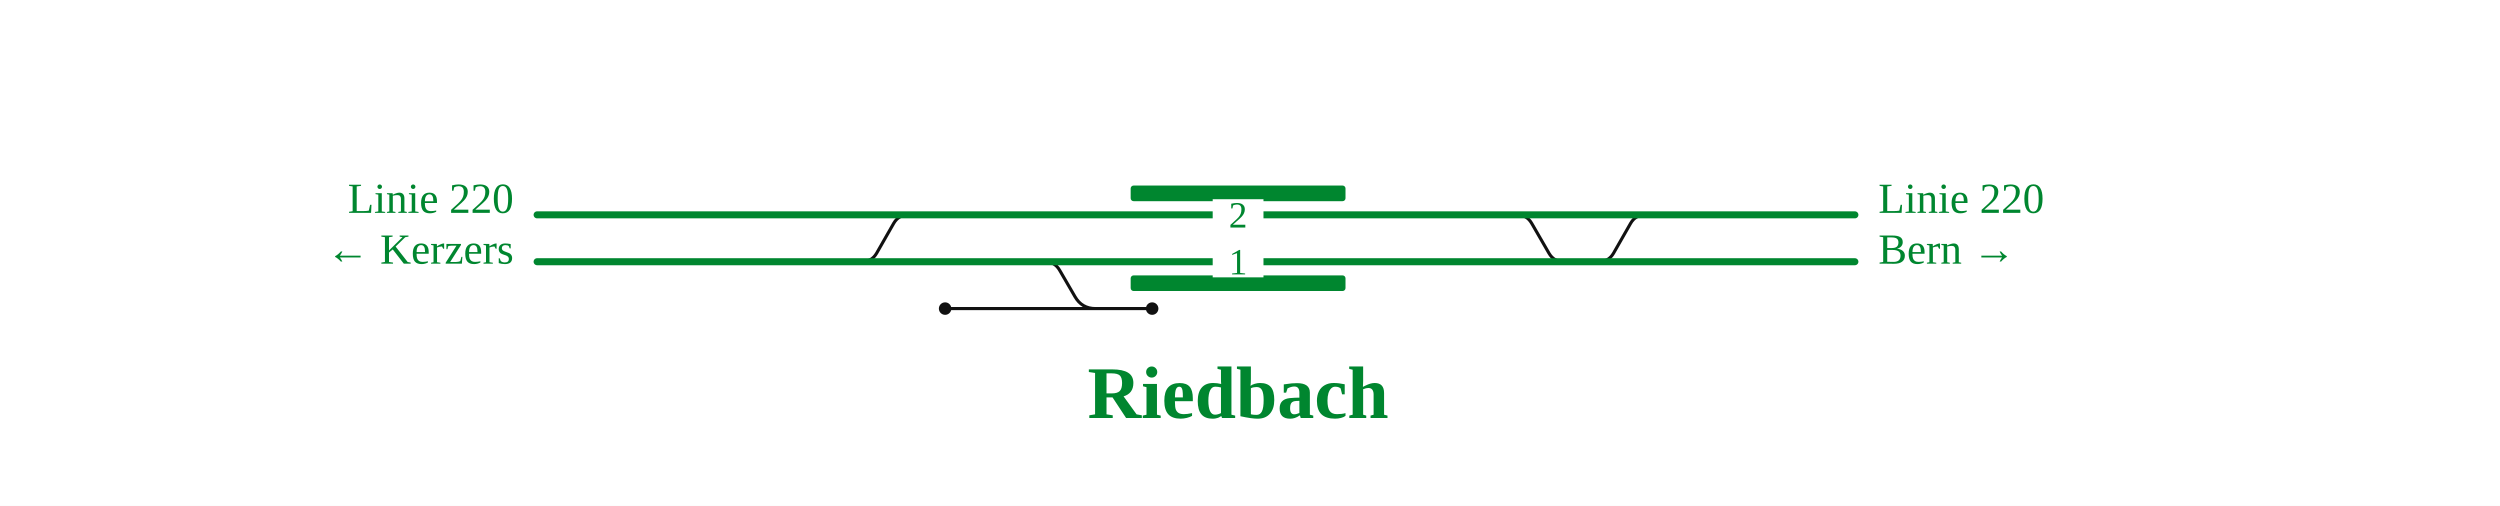
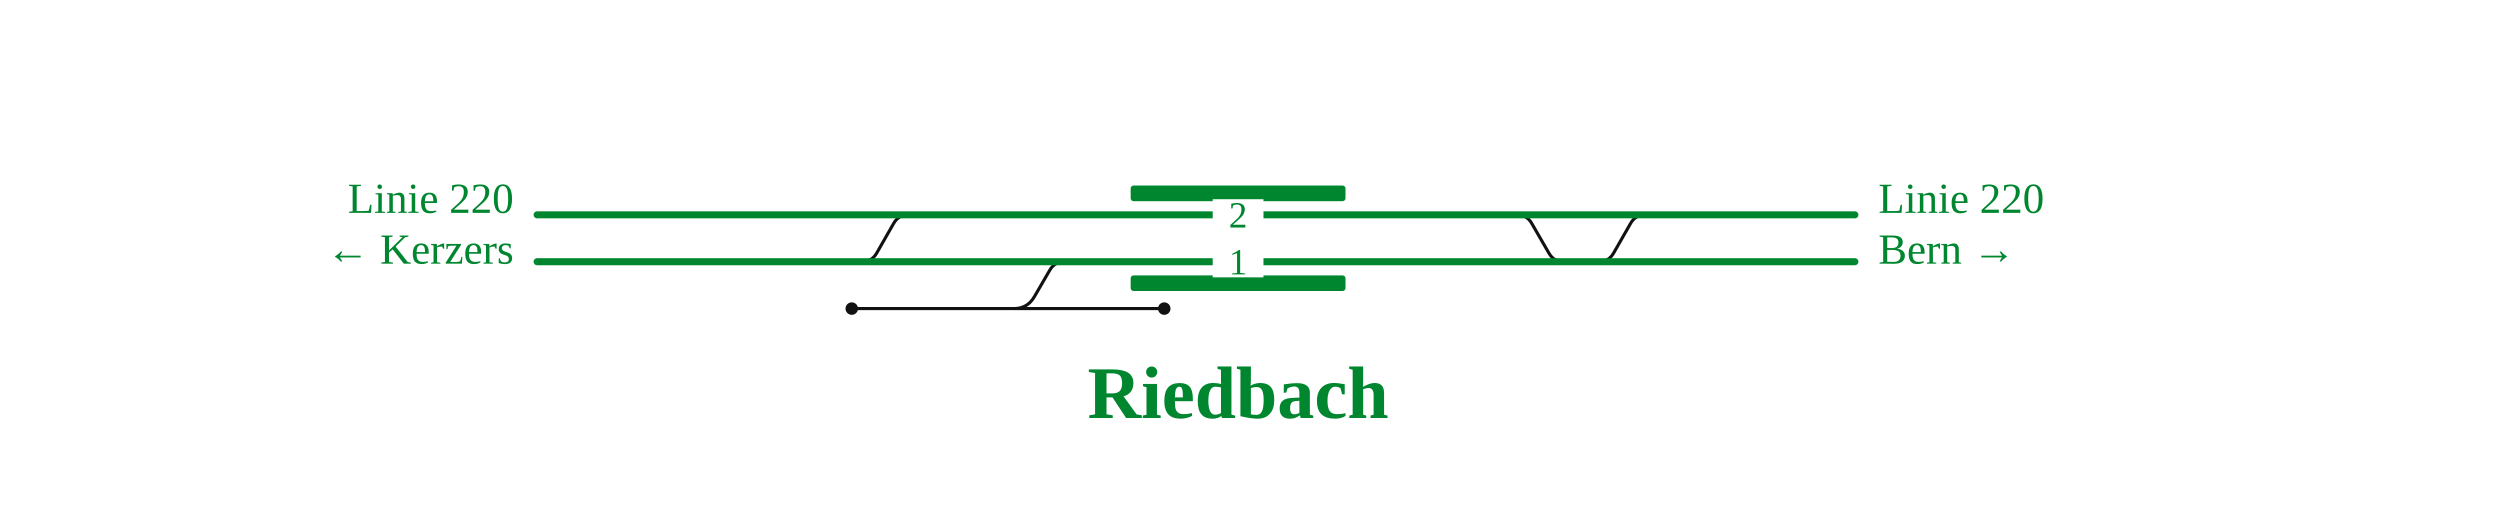
<svg xmlns="http://www.w3.org/2000/svg" viewBox="0 0 1280 259" width="1280" height="259" font-family="Fira Sans, Source Sans 3, Helvetica, Arial, sans-serif">
  <rect width="100%" height="100%" fill="#fff" />
  <g fill="none" stroke-linecap="round" stroke-linejoin="round">
-     <path d="M436.3,134.0L441.3,134.0Q446.3,134.0 448.8,129.7L457.6,114.3Q460.1,110.0 465.1,110.0L470.1,110.0 M771.7,110.0L776.7,110.0Q781.7,110.0 784.2,114.3L793.1,129.7Q795.6,134.0 800.6,134.0L805.6,134.0 M813.6,134.0L818.6,134.0Q823.6,134.0 826.1,129.7L834.9,114.3Q837.4,110.0 842.4,110.0L847.4,110.0 M530.0,134.0L535.0,134.0Q540.0,134.0 542.5,138.3L550.4,151.9Q553.9,158.0 560.9,158.0L589.9,158.0 M483.9,158.0L561.9,158.0" stroke="#111" stroke-width="1.6" />
+     <path d="M436.3,134.0L441.3,134.0Q446.3,134.0 448.8,129.7L457.6,114.3Q460.1,110.0 465.1,110.0L470.1,110.0 M771.7,110.0L776.7,110.0Q781.7,110.0 784.2,114.3L793.1,129.7Q795.6,134.0 800.6,134.0L805.6,134.0 M813.6,134.0L818.6,134.0Q823.6,134.0 826.1,129.7L834.9,114.3Q837.4,110.0 842.4,110.0L847.4,110.0 M550.0,134.0L545.0,134.0Q540.0,134.0 537.5,138.3L529.6,151.9Q526.1,158.0 519.1,158.0L436.1,158.0 M596.1,158.0L518.1,158.0" stroke="#111" stroke-width="1.6" />
    <path d="M275.0,110.0L949.7,110.0 M275.0,134.0L949.7,134.0" stroke="#00862f" stroke-width="3.6" />
  </g>
  <rect x="578.9" y="95.0" width="110.0" height="8" rx="1.5" fill="#00862f" />
  <rect x="578.9" y="141.0" width="110.0" height="8" rx="1.5" fill="#00862f" />
  <rect x="620.9" y="102.0" width="26" height="16" fill="#fff" stroke="none" />
  <text x="633.9" y="116.5" font-size="19" text-anchor="middle" fill="#00862f">2</text>
  <rect x="620.9" y="126.0" width="26" height="16" fill="#fff" stroke="none" />
  <text x="633.9" y="140.5" font-size="19" text-anchor="middle" fill="#00862f">1</text>
-   <circle cx="483.9" cy="158.0" r="3.2" fill="#111" />
-   <circle cx="589.9" cy="158.0" r="3.2" fill="#111" />
+   <circle cx="596.1" cy="158.0" r="3.2" fill="#111" />
+   <circle cx="436.1" cy="158.0" r="3.2" fill="#111" />
  <text x="263.0" y="109.0" font-size="22" text-anchor="end" fill="#00862f">Linie 220</text>
  <text x="263.0" y="135.0" font-size="22" text-anchor="end" fill="#00862f">← Kerzers</text>
  <text x="961.7" y="109.0" font-size="22" text-anchor="start" fill="#00862f">Linie 220</text>
  <text x="961.7" y="135.0" font-size="22" text-anchor="start" fill="#00862f">Bern →</text>
  <text x="633.9" y="214.0" font-size="38" font-weight="700" text-anchor="middle" fill="#00862f">Riedbach</text>
</svg>
